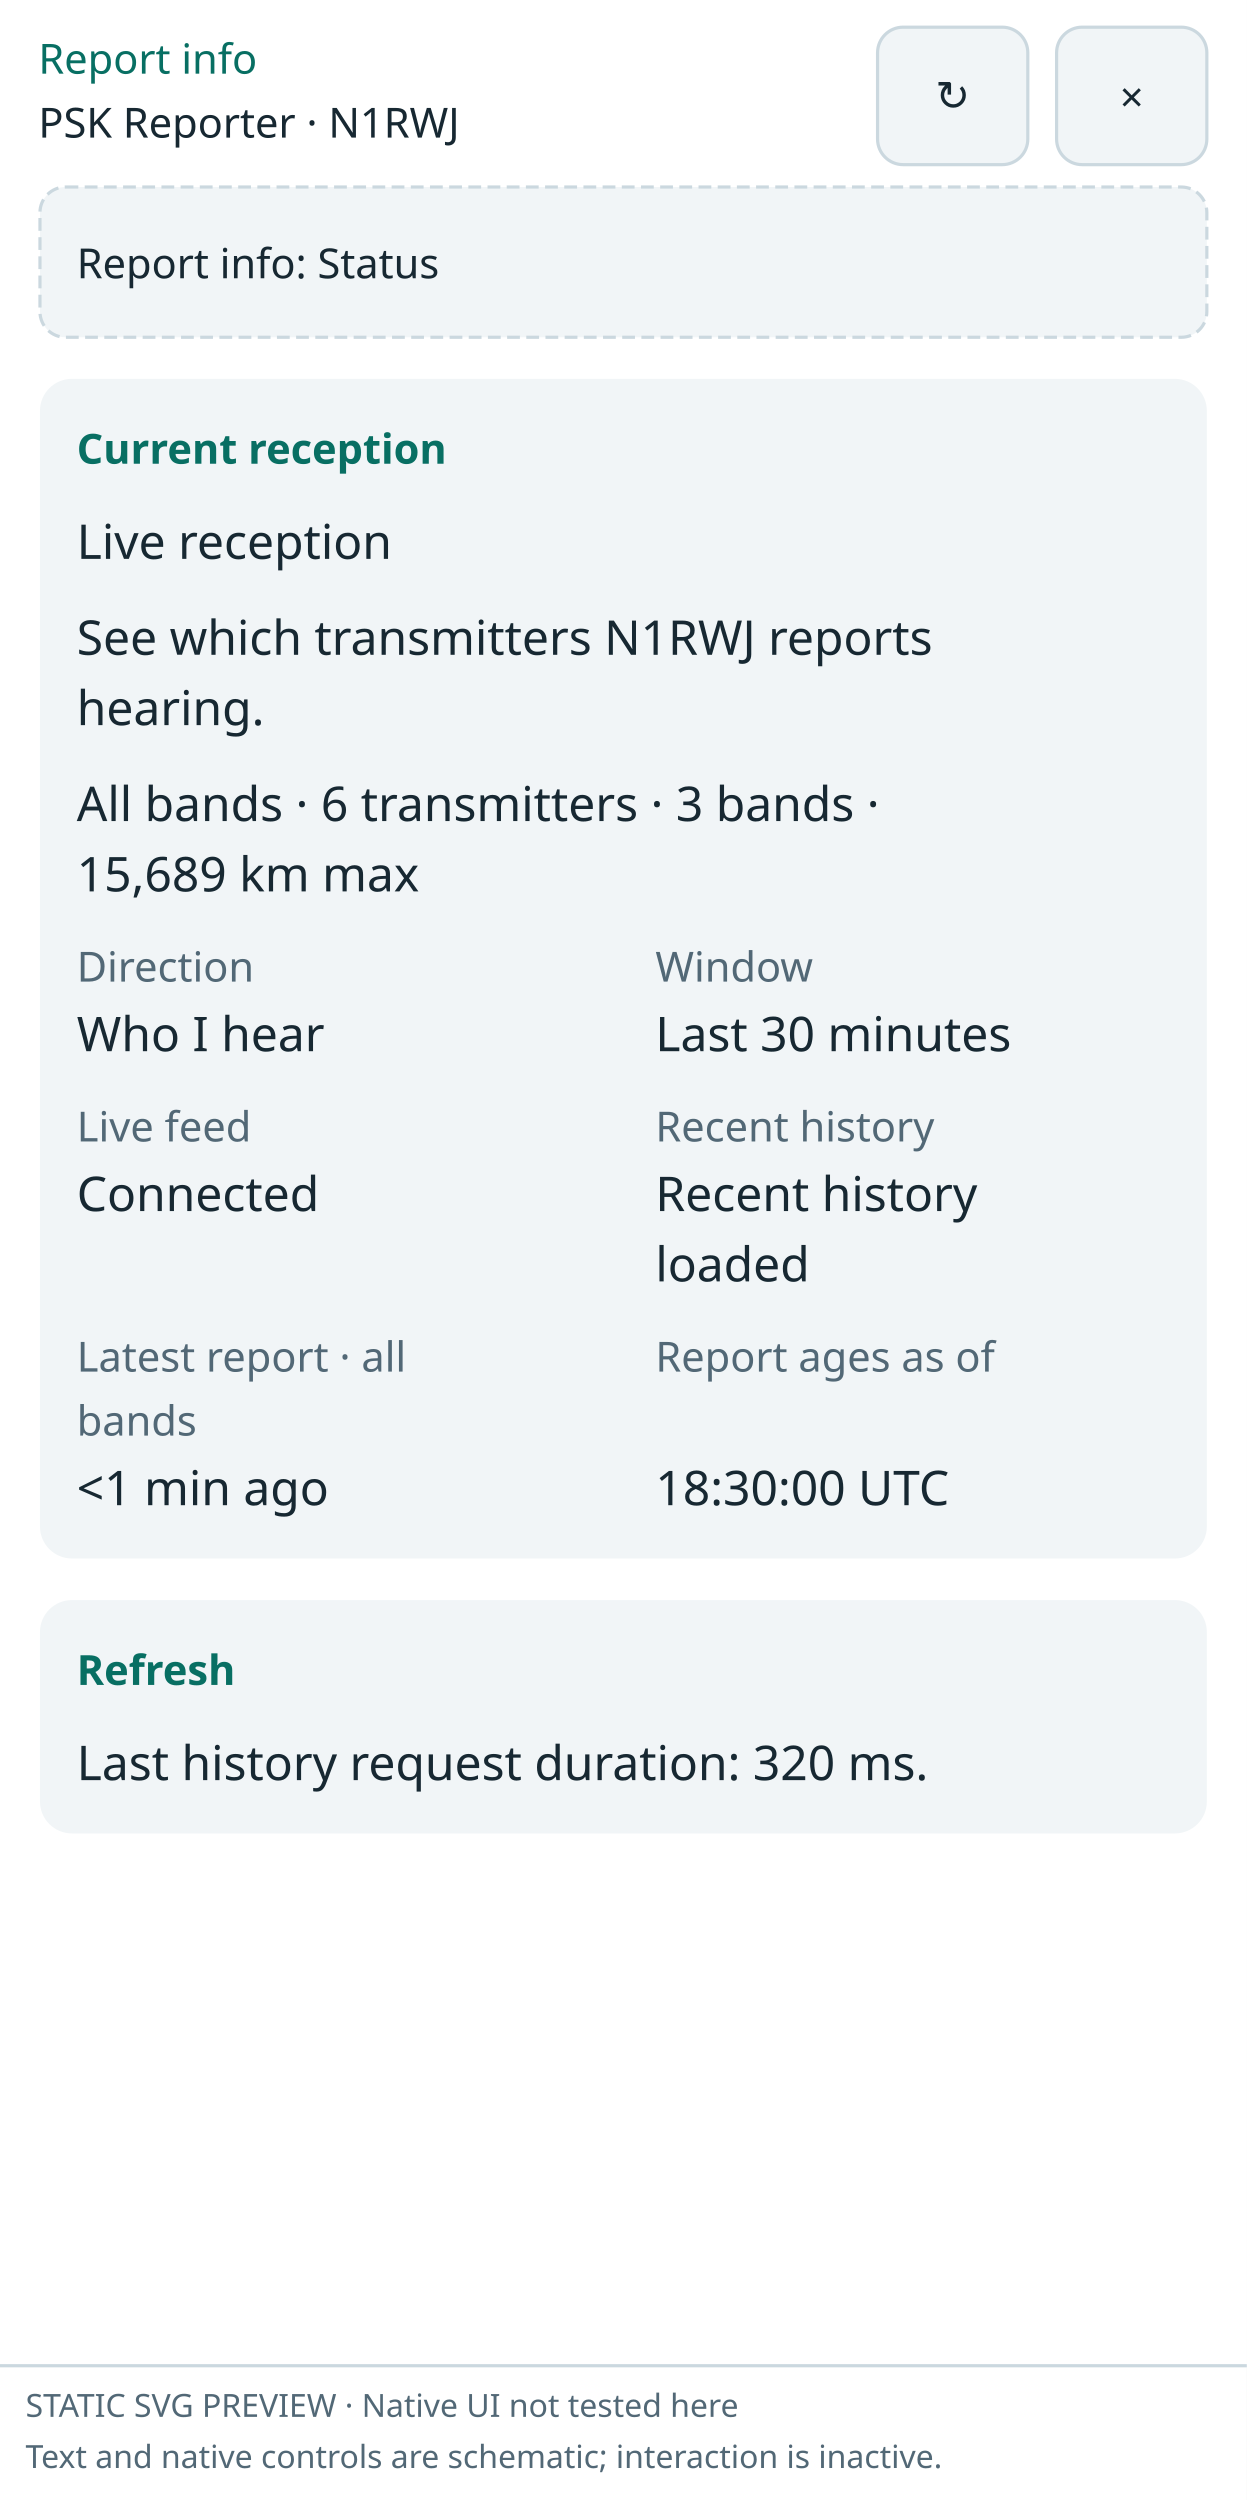
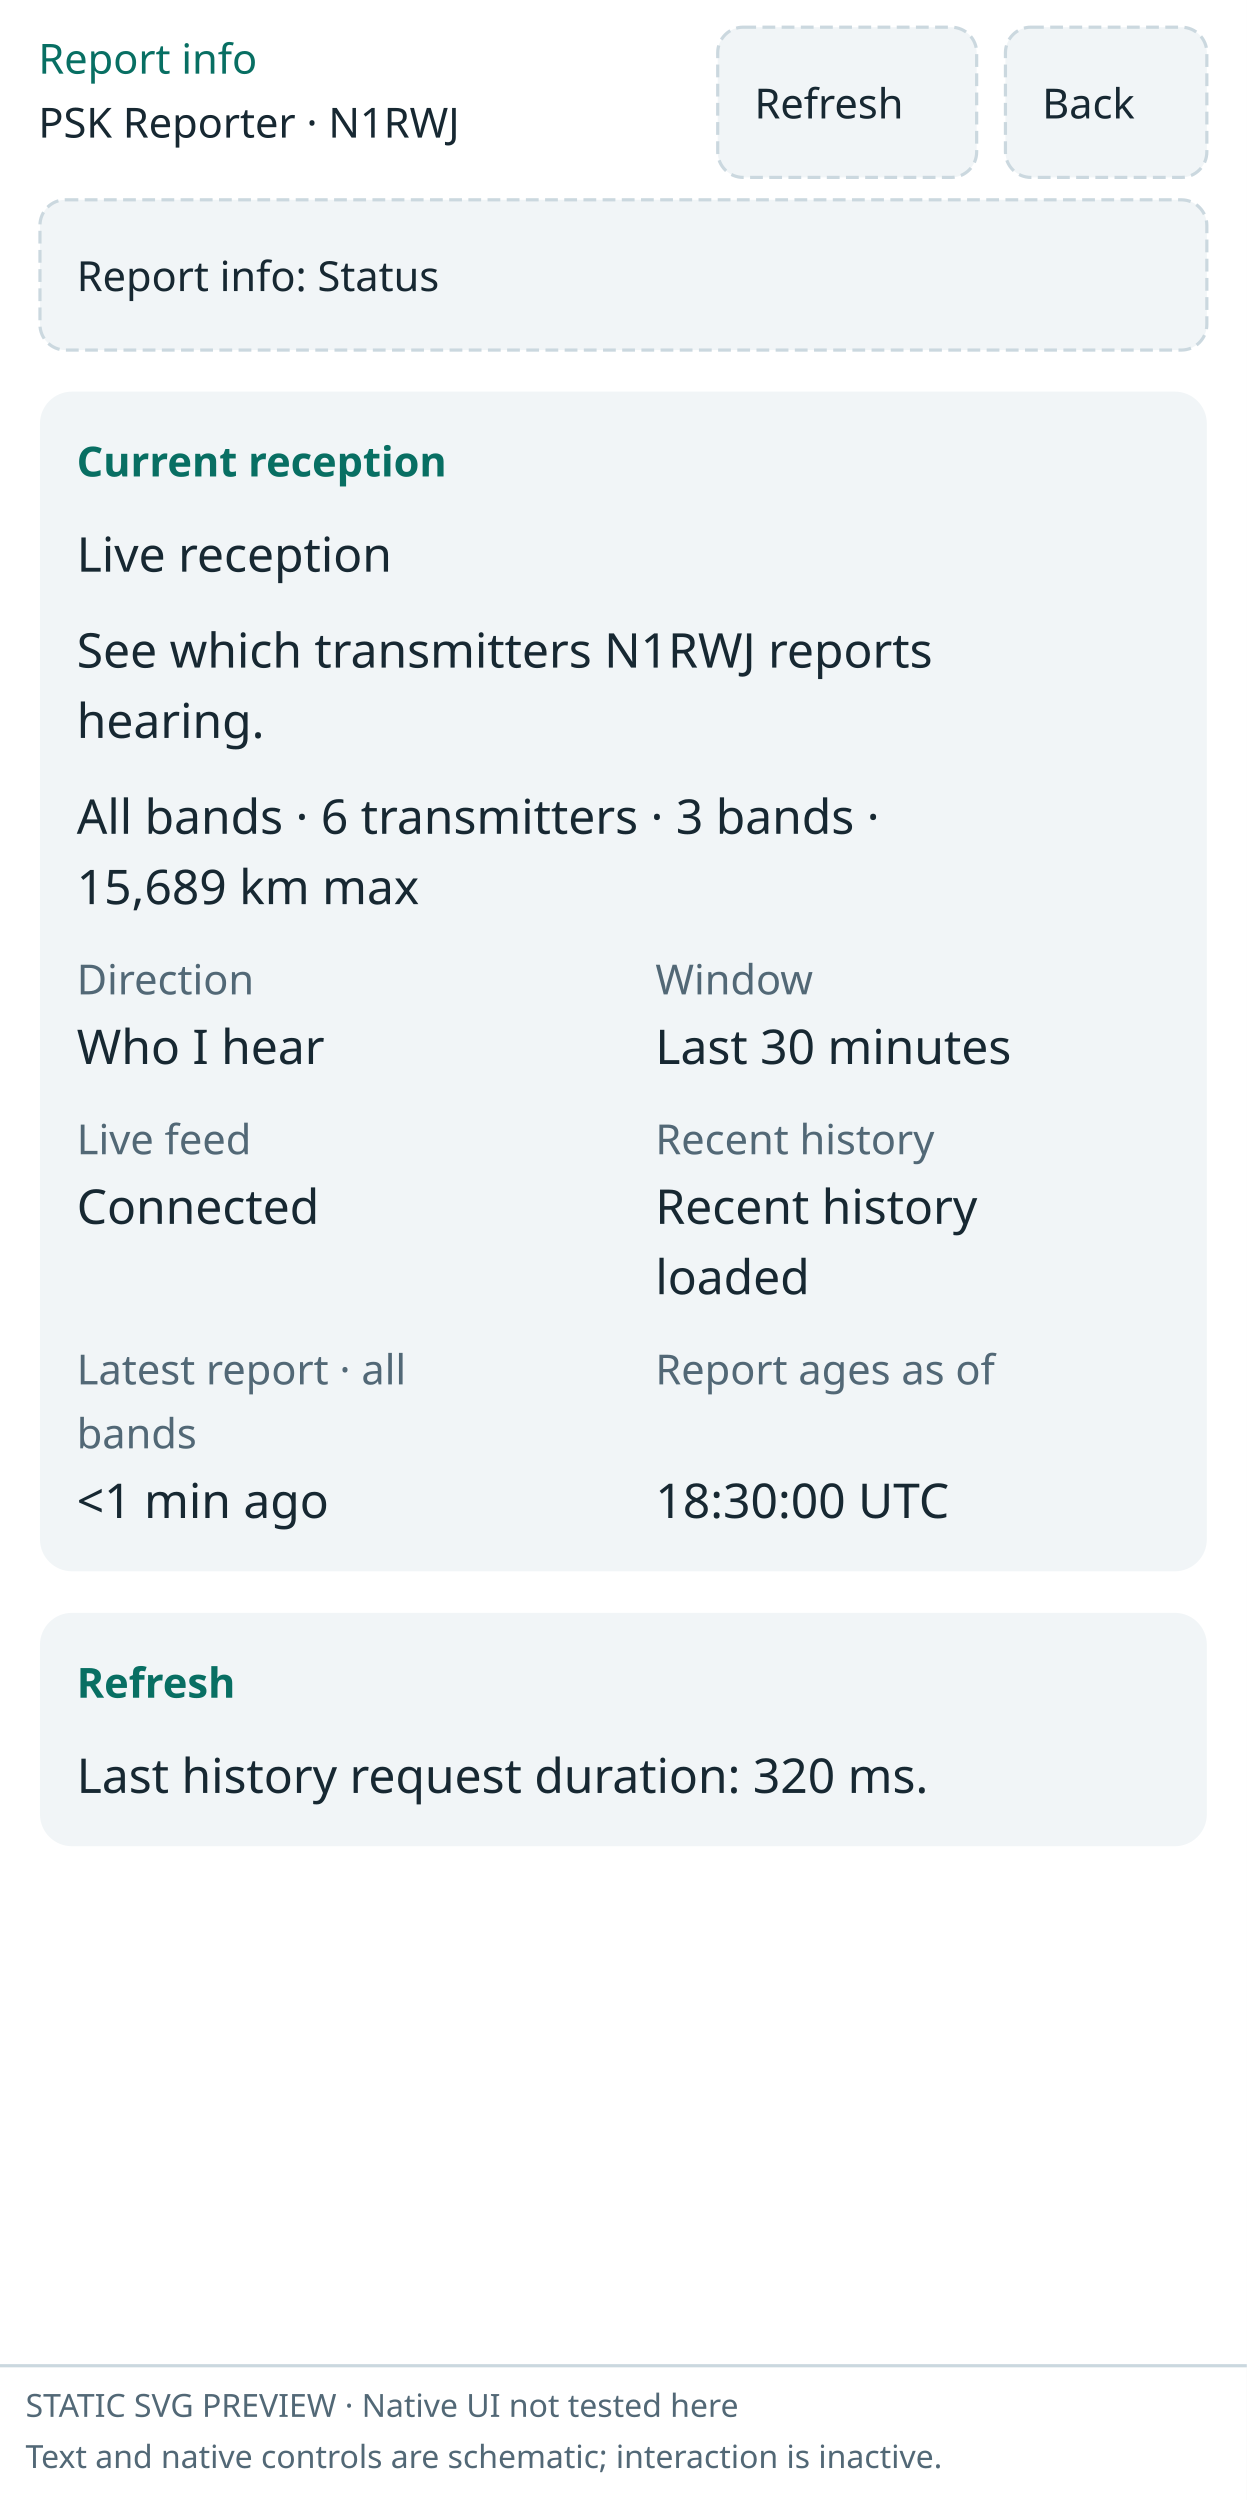
<svg xmlns="http://www.w3.org/2000/svg" width="390" height="782" viewBox="0 0 390 782" role="img" aria-label="PSK Reporter static scene preview, not native app acceptance">
  <rect width="100%" height="100%" fill="#ffffff" />
  <svg aria-hidden="true" width="390" height="740" viewBox="0 0 390 740">
    <g transform="translate(0 0) rotate(0 195 370)" opacity="1">
      <defs>
        <clipPath id="preview-layer-0-bounds">
          <rect width="390" height="740" />
        </clipPath>
      </defs>
      <g clip-path="url(#preview-layer-0-bounds)">
        <svg aria-hidden="true" width="390" height="740" viewBox="0 0 390 740" preserveAspectRatio="none">
          <rect width="390" height="740" fill="#ffffff" />
        </svg>
      </g>
    </g>
-     <g transform="translate(12 8) rotate(0 127 10)" opacity="1">
+     <g transform="translate(12 8) rotate(0 102 10)" opacity="1">
      <defs>
        <clipPath id="preview-layer-1-bounds">
-           <rect width="254" height="20" />
+           <rect width="204" height="20" />
        </clipPath>
      </defs>
      <g clip-path="url(#preview-layer-1-bounds)">
        <text x="0" y="10" dominant-baseline="central" text-anchor="start" font-family="sans-serif" font-size="13" font-weight="400" letter-spacing="0" fill="#086f63">Report info</text>
      </g>
    </g>
-     <g transform="translate(12 28) rotate(0 127 10)" opacity="1">
+     <g transform="translate(12 28) rotate(0 102 10)" opacity="1">
      <defs>
        <clipPath id="preview-layer-2-bounds">
-           <rect width="254" height="20" />
+           <rect width="204" height="20" />
        </clipPath>
      </defs>
      <g clip-path="url(#preview-layer-2-bounds)">
        <text x="0" y="10" dominant-baseline="central" text-anchor="start" font-family="sans-serif" font-size="13" font-weight="400" letter-spacing="0" fill="#172832">PSK Reporter · N1RWJ</text>
      </g>
    </g>
-     <g transform="translate(274 8) rotate(0 24 22)" opacity="1">
+     <g transform="translate(12 122) rotate(0 183 185)" opacity="1">
      <defs>
        <clipPath id="preview-layer-3-bounds">
-           <rect width="48" height="44" />
+           <rect width="366" height="370" />
        </clipPath>
      </defs>
      <g clip-path="url(#preview-layer-3-bounds)">
-         <svg aria-hidden="true" width="48" height="44" viewBox="0 0 48 44" preserveAspectRatio="none">
-           <rect x=".5" y=".5" width="47" height="43" rx="8" fill="#f1f5f7" stroke="#cbd8df" stroke-width="1" />
-         </svg>
-       </g>
-     </g>
-     <g transform="translate(282 20) rotate(0 16 10)" opacity="1">
-       <defs>
-         <clipPath id="preview-layer-4-bounds">
-           <rect width="32" height="20" />
-         </clipPath>
-       </defs>
-       <g clip-path="url(#preview-layer-4-bounds)">
-         <text x="16" y="10" dominant-baseline="central" text-anchor="middle" font-family="sans-serif" font-size="13" font-weight="400" letter-spacing="0" fill="#172832">↻</text>
-       </g>
-     </g>
-     <g transform="translate(330 8) rotate(0 24 22)" opacity="1">
-       <defs>
-         <clipPath id="preview-layer-5-bounds">
-           <rect width="48" height="44" />
-         </clipPath>
-       </defs>
-       <g clip-path="url(#preview-layer-5-bounds)">
-         <svg aria-hidden="true" width="48" height="44" viewBox="0 0 48 44" preserveAspectRatio="none">
-           <rect x=".5" y=".5" width="47" height="43" rx="8" fill="#f1f5f7" stroke="#cbd8df" stroke-width="1" />
-         </svg>
-       </g>
-     </g>
-     <g transform="translate(338 20) rotate(0 16 10)" opacity="1">
-       <defs>
-         <clipPath id="preview-layer-6-bounds">
-           <rect width="32" height="20" />
-         </clipPath>
-       </defs>
-       <g clip-path="url(#preview-layer-6-bounds)">
-         <text x="16" y="10" dominant-baseline="central" text-anchor="middle" font-family="sans-serif" font-size="13" font-weight="400" letter-spacing="0" fill="#172832">×</text>
-       </g>
-     </g>
-     <g transform="translate(12 118) rotate(0 183 185)" opacity="1">
-       <defs>
-         <clipPath id="preview-layer-7-bounds">
-           <rect width="366" height="370" />
-         </clipPath>
-       </defs>
-       <g clip-path="url(#preview-layer-7-bounds)">
        <svg aria-hidden="true" width="366" height="370" viewBox="0 0 366 370" preserveAspectRatio="none">
          <rect x=".5" y=".5" width="365" height="369" rx="10" fill="#f1f5f7" />
        </svg>
      </g>
    </g>
-     <g transform="translate(24 130) rotate(0 171 10)" opacity="1">
+     <g transform="translate(24 134) rotate(0 171 10)" opacity="1">
+       <defs>
+         <clipPath id="preview-layer-4-bounds">
+           <rect width="342" height="20" />
+         </clipPath>
+       </defs>
+       <g clip-path="url(#preview-layer-4-bounds)">
+         <text x="0" y="10" dominant-baseline="central" text-anchor="start" font-family="sans-serif" font-size="13" font-weight="600" letter-spacing="0" fill="#086f63">Current reception</text>
+       </g>
+     </g>
+     <g transform="translate(24 162) rotate(0 171 11)" opacity="1">
+       <defs>
+         <clipPath id="preview-layer-5-bounds">
+           <rect width="342" height="22" />
+         </clipPath>
+       </defs>
+       <g clip-path="url(#preview-layer-5-bounds)">
+         <text x="0" y="11" dominant-baseline="central" text-anchor="start" font-family="sans-serif" font-size="15" font-weight="400" letter-spacing="0" fill="#172832">Live reception</text>
+       </g>
+     </g>
+     <g transform="translate(24 192) rotate(0 171 11)" opacity="1">
+       <defs>
+         <clipPath id="preview-layer-6-bounds">
+           <rect width="342" height="22" />
+         </clipPath>
+       </defs>
+       <g clip-path="url(#preview-layer-6-bounds)">
+         <text x="0" y="11" dominant-baseline="central" text-anchor="start" font-family="sans-serif" font-size="15" font-weight="400" letter-spacing="0" fill="#172832">See which transmitters N1RWJ reports</text>
+       </g>
+     </g>
+     <g transform="translate(24 214) rotate(0 171 11)" opacity="1">
+       <defs>
+         <clipPath id="preview-layer-7-bounds">
+           <rect width="342" height="22" />
+         </clipPath>
+       </defs>
+       <g clip-path="url(#preview-layer-7-bounds)">
+         <text x="0" y="11" dominant-baseline="central" text-anchor="start" font-family="sans-serif" font-size="15" font-weight="400" letter-spacing="0" fill="#172832">hearing.</text>
+       </g>
+     </g>
+     <g transform="translate(24 244) rotate(0 171 11)" opacity="1">
      <defs>
        <clipPath id="preview-layer-8-bounds">
-           <rect width="342" height="20" />
+           <rect width="342" height="22" />
        </clipPath>
      </defs>
      <g clip-path="url(#preview-layer-8-bounds)">
-         <text x="0" y="10" dominant-baseline="central" text-anchor="start" font-family="sans-serif" font-size="13" font-weight="600" letter-spacing="0" fill="#086f63">Current reception</text>
-       </g>
-     </g>
-     <g transform="translate(24 158) rotate(0 171 11)" opacity="1">
+         <text x="0" y="11" dominant-baseline="central" text-anchor="start" font-family="sans-serif" font-size="15" font-weight="400" letter-spacing="0" fill="#172832">All bands · 6 transmitters · 3 bands ·</text>
+       </g>
+     </g>
+     <g transform="translate(24 266) rotate(0 171 11)" opacity="1">
      <defs>
        <clipPath id="preview-layer-9-bounds">
          <rect width="342" height="22" />
        </clipPath>
      </defs>
      <g clip-path="url(#preview-layer-9-bounds)">
-         <text x="0" y="11" dominant-baseline="central" text-anchor="start" font-family="sans-serif" font-size="15" font-weight="400" letter-spacing="0" fill="#172832">Live reception</text>
-       </g>
-     </g>
-     <g transform="translate(24 188) rotate(0 171 11)" opacity="1">
+         <text x="0" y="11" dominant-baseline="central" text-anchor="start" font-family="sans-serif" font-size="15" font-weight="400" letter-spacing="0" fill="#172832">15,689 km max</text>
+       </g>
+     </g>
+     <g transform="translate(24 296) rotate(0 80.5 10)" opacity="1">
      <defs>
        <clipPath id="preview-layer-10-bounds">
-           <rect width="342" height="22" />
+           <rect width="161" height="20" />
        </clipPath>
      </defs>
      <g clip-path="url(#preview-layer-10-bounds)">
-         <text x="0" y="11" dominant-baseline="central" text-anchor="start" font-family="sans-serif" font-size="15" font-weight="400" letter-spacing="0" fill="#172832">See which transmitters N1RWJ reports</text>
-       </g>
-     </g>
-     <g transform="translate(24 210) rotate(0 171 11)" opacity="1">
+         <text x="0" y="10" dominant-baseline="central" text-anchor="start" font-family="sans-serif" font-size="13" font-weight="400" letter-spacing="0" fill="#526876">Direction</text>
+       </g>
+     </g>
+     <g transform="translate(24 316) rotate(0 80.5 11)" opacity="1">
      <defs>
        <clipPath id="preview-layer-11-bounds">
-           <rect width="342" height="22" />
+           <rect width="161" height="22" />
        </clipPath>
      </defs>
      <g clip-path="url(#preview-layer-11-bounds)">
-         <text x="0" y="11" dominant-baseline="central" text-anchor="start" font-family="sans-serif" font-size="15" font-weight="400" letter-spacing="0" fill="#172832">hearing.</text>
-       </g>
-     </g>
-     <g transform="translate(24 240) rotate(0 171 11)" opacity="1">
+         <text x="0" y="11" dominant-baseline="central" text-anchor="start" font-family="sans-serif" font-size="15" font-weight="400" letter-spacing="0" fill="#172832">Who I hear</text>
+       </g>
+     </g>
+     <g transform="translate(205 296) rotate(0 80.5 10)" opacity="1">
      <defs>
        <clipPath id="preview-layer-12-bounds">
-           <rect width="342" height="22" />
+           <rect width="161" height="20" />
        </clipPath>
      </defs>
      <g clip-path="url(#preview-layer-12-bounds)">
-         <text x="0" y="11" dominant-baseline="central" text-anchor="start" font-family="sans-serif" font-size="15" font-weight="400" letter-spacing="0" fill="#172832">All bands · 6 transmitters · 3 bands ·</text>
-       </g>
-     </g>
-     <g transform="translate(24 262) rotate(0 171 11)" opacity="1">
+         <text x="0" y="10" dominant-baseline="central" text-anchor="start" font-family="sans-serif" font-size="13" font-weight="400" letter-spacing="0" fill="#526876">Window</text>
+       </g>
+     </g>
+     <g transform="translate(205 316) rotate(0 80.5 11)" opacity="1">
      <defs>
        <clipPath id="preview-layer-13-bounds">
-           <rect width="342" height="22" />
+           <rect width="161" height="22" />
        </clipPath>
      </defs>
      <g clip-path="url(#preview-layer-13-bounds)">
-         <text x="0" y="11" dominant-baseline="central" text-anchor="start" font-family="sans-serif" font-size="15" font-weight="400" letter-spacing="0" fill="#172832">15,689 km max</text>
-       </g>
-     </g>
-     <g transform="translate(24 292) rotate(0 80.5 10)" opacity="1">
+         <text x="0" y="11" dominant-baseline="central" text-anchor="start" font-family="sans-serif" font-size="15" font-weight="400" letter-spacing="0" fill="#172832">Last 30 minutes</text>
+       </g>
+     </g>
+     <g transform="translate(24 346) rotate(0 80.5 10)" opacity="1">
      <defs>
        <clipPath id="preview-layer-14-bounds">
          <rect width="161" height="20" />
        </clipPath>
      </defs>
      <g clip-path="url(#preview-layer-14-bounds)">
-         <text x="0" y="10" dominant-baseline="central" text-anchor="start" font-family="sans-serif" font-size="13" font-weight="400" letter-spacing="0" fill="#526876">Direction</text>
-       </g>
-     </g>
-     <g transform="translate(24 312) rotate(0 80.5 11)" opacity="1">
+         <text x="0" y="10" dominant-baseline="central" text-anchor="start" font-family="sans-serif" font-size="13" font-weight="400" letter-spacing="0" fill="#526876">Live feed</text>
+       </g>
+     </g>
+     <g transform="translate(24 366) rotate(0 80.5 11)" opacity="1">
      <defs>
        <clipPath id="preview-layer-15-bounds">
          <rect width="161" height="22" />
        </clipPath>
      </defs>
      <g clip-path="url(#preview-layer-15-bounds)">
-         <text x="0" y="11" dominant-baseline="central" text-anchor="start" font-family="sans-serif" font-size="15" font-weight="400" letter-spacing="0" fill="#172832">Who I hear</text>
-       </g>
-     </g>
-     <g transform="translate(205 292) rotate(0 80.5 10)" opacity="1">
+         <text x="0" y="11" dominant-baseline="central" text-anchor="start" font-family="sans-serif" font-size="15" font-weight="400" letter-spacing="0" fill="#172832">Connected</text>
+       </g>
+     </g>
+     <g transform="translate(205 346) rotate(0 80.5 10)" opacity="1">
      <defs>
        <clipPath id="preview-layer-16-bounds">
          <rect width="161" height="20" />
        </clipPath>
      </defs>
      <g clip-path="url(#preview-layer-16-bounds)">
-         <text x="0" y="10" dominant-baseline="central" text-anchor="start" font-family="sans-serif" font-size="13" font-weight="400" letter-spacing="0" fill="#526876">Window</text>
-       </g>
-     </g>
-     <g transform="translate(205 312) rotate(0 80.5 11)" opacity="1">
+         <text x="0" y="10" dominant-baseline="central" text-anchor="start" font-family="sans-serif" font-size="13" font-weight="400" letter-spacing="0" fill="#526876">Recent history</text>
+       </g>
+     </g>
+     <g transform="translate(205 366) rotate(0 80.5 11)" opacity="1">
      <defs>
        <clipPath id="preview-layer-17-bounds">
          <rect width="161" height="22" />
        </clipPath>
      </defs>
      <g clip-path="url(#preview-layer-17-bounds)">
-         <text x="0" y="11" dominant-baseline="central" text-anchor="start" font-family="sans-serif" font-size="15" font-weight="400" letter-spacing="0" fill="#172832">Last 30 minutes</text>
-       </g>
-     </g>
-     <g transform="translate(24 342) rotate(0 80.5 10)" opacity="1">
+         <text x="0" y="11" dominant-baseline="central" text-anchor="start" font-family="sans-serif" font-size="15" font-weight="400" letter-spacing="0" fill="#172832">Recent history</text>
+       </g>
+     </g>
+     <g transform="translate(205 388) rotate(0 80.5 11)" opacity="1">
      <defs>
        <clipPath id="preview-layer-18-bounds">
-           <rect width="161" height="20" />
+           <rect width="161" height="22" />
        </clipPath>
      </defs>
      <g clip-path="url(#preview-layer-18-bounds)">
-         <text x="0" y="10" dominant-baseline="central" text-anchor="start" font-family="sans-serif" font-size="13" font-weight="400" letter-spacing="0" fill="#526876">Live feed</text>
-       </g>
-     </g>
-     <g transform="translate(24 362) rotate(0 80.5 11)" opacity="1">
+         <text x="0" y="11" dominant-baseline="central" text-anchor="start" font-family="sans-serif" font-size="15" font-weight="400" letter-spacing="0" fill="#172832">loaded</text>
+       </g>
+     </g>
+     <g transform="translate(24 418) rotate(0 80.5 10)" opacity="1">
      <defs>
        <clipPath id="preview-layer-19-bounds">
-           <rect width="161" height="22" />
+           <rect width="161" height="20" />
        </clipPath>
      </defs>
      <g clip-path="url(#preview-layer-19-bounds)">
-         <text x="0" y="11" dominant-baseline="central" text-anchor="start" font-family="sans-serif" font-size="15" font-weight="400" letter-spacing="0" fill="#172832">Connected</text>
-       </g>
-     </g>
-     <g transform="translate(205 342) rotate(0 80.5 10)" opacity="1">
+         <text x="0" y="10" dominant-baseline="central" text-anchor="start" font-family="sans-serif" font-size="13" font-weight="400" letter-spacing="0" fill="#526876">Latest report · all</text>
+       </g>
+     </g>
+     <g transform="translate(24 438) rotate(0 80.5 10)" opacity="1">
      <defs>
        <clipPath id="preview-layer-20-bounds">
          <rect width="161" height="20" />
        </clipPath>
      </defs>
      <g clip-path="url(#preview-layer-20-bounds)">
-         <text x="0" y="10" dominant-baseline="central" text-anchor="start" font-family="sans-serif" font-size="13" font-weight="400" letter-spacing="0" fill="#526876">Recent history</text>
-       </g>
-     </g>
-     <g transform="translate(205 362) rotate(0 80.5 11)" opacity="1">
+         <text x="0" y="10" dominant-baseline="central" text-anchor="start" font-family="sans-serif" font-size="13" font-weight="400" letter-spacing="0" fill="#526876">bands</text>
+       </g>
+     </g>
+     <g transform="translate(24 458) rotate(0 80.5 11)" opacity="1">
      <defs>
        <clipPath id="preview-layer-21-bounds">
          <rect width="161" height="22" />
        </clipPath>
      </defs>
      <g clip-path="url(#preview-layer-21-bounds)">
-         <text x="0" y="11" dominant-baseline="central" text-anchor="start" font-family="sans-serif" font-size="15" font-weight="400" letter-spacing="0" fill="#172832">Recent history</text>
-       </g>
-     </g>
-     <g transform="translate(205 384) rotate(0 80.5 11)" opacity="1">
+         <text x="0" y="11" dominant-baseline="central" text-anchor="start" font-family="sans-serif" font-size="15" font-weight="400" letter-spacing="0" fill="#172832">&lt;1 min ago</text>
+       </g>
+     </g>
+     <g transform="translate(205 418) rotate(0 80.5 10)" opacity="1">
      <defs>
        <clipPath id="preview-layer-22-bounds">
-           <rect width="161" height="22" />
+           <rect width="161" height="20" />
        </clipPath>
      </defs>
      <g clip-path="url(#preview-layer-22-bounds)">
-         <text x="0" y="11" dominant-baseline="central" text-anchor="start" font-family="sans-serif" font-size="15" font-weight="400" letter-spacing="0" fill="#172832">loaded</text>
-       </g>
-     </g>
-     <g transform="translate(24 414) rotate(0 80.5 10)" opacity="1">
+         <text x="0" y="10" dominant-baseline="central" text-anchor="start" font-family="sans-serif" font-size="13" font-weight="400" letter-spacing="0" fill="#526876">Report ages as of</text>
+       </g>
+     </g>
+     <g transform="translate(205 458) rotate(0 80.5 11)" opacity="1">
      <defs>
        <clipPath id="preview-layer-23-bounds">
-           <rect width="161" height="20" />
+           <rect width="161" height="22" />
        </clipPath>
      </defs>
      <g clip-path="url(#preview-layer-23-bounds)">
-         <text x="0" y="10" dominant-baseline="central" text-anchor="start" font-family="sans-serif" font-size="13" font-weight="400" letter-spacing="0" fill="#526876">Latest report · all</text>
-       </g>
-     </g>
-     <g transform="translate(24 434) rotate(0 80.5 10)" opacity="1">
+         <text x="0" y="11" dominant-baseline="central" text-anchor="start" font-family="sans-serif" font-size="15" font-weight="400" letter-spacing="0" fill="#172832">18:30:00 UTC</text>
+       </g>
+     </g>
+     <g transform="translate(12 504) rotate(0 183 37)" opacity="1">
      <defs>
        <clipPath id="preview-layer-24-bounds">
-           <rect width="161" height="20" />
+           <rect width="366" height="74" />
        </clipPath>
      </defs>
      <g clip-path="url(#preview-layer-24-bounds)">
-         <text x="0" y="10" dominant-baseline="central" text-anchor="start" font-family="sans-serif" font-size="13" font-weight="400" letter-spacing="0" fill="#526876">bands</text>
-       </g>
-     </g>
-     <g transform="translate(24 454) rotate(0 80.5 11)" opacity="1">
-       <defs>
-         <clipPath id="preview-layer-25-bounds">
-           <rect width="161" height="22" />
-         </clipPath>
-       </defs>
-       <g clip-path="url(#preview-layer-25-bounds)">
-         <text x="0" y="11" dominant-baseline="central" text-anchor="start" font-family="sans-serif" font-size="15" font-weight="400" letter-spacing="0" fill="#172832">&lt;1 min ago</text>
-       </g>
-     </g>
-     <g transform="translate(205 414) rotate(0 80.5 10)" opacity="1">
-       <defs>
-         <clipPath id="preview-layer-26-bounds">
-           <rect width="161" height="20" />
-         </clipPath>
-       </defs>
-       <g clip-path="url(#preview-layer-26-bounds)">
-         <text x="0" y="10" dominant-baseline="central" text-anchor="start" font-family="sans-serif" font-size="13" font-weight="400" letter-spacing="0" fill="#526876">Report ages as of</text>
-       </g>
-     </g>
-     <g transform="translate(205 454) rotate(0 80.5 11)" opacity="1">
-       <defs>
-         <clipPath id="preview-layer-27-bounds">
-           <rect width="161" height="22" />
-         </clipPath>
-       </defs>
-       <g clip-path="url(#preview-layer-27-bounds)">
-         <text x="0" y="11" dominant-baseline="central" text-anchor="start" font-family="sans-serif" font-size="15" font-weight="400" letter-spacing="0" fill="#172832">18:30:00 UTC</text>
-       </g>
-     </g>
-     <g transform="translate(12 500) rotate(0 183 37)" opacity="1">
-       <defs>
-         <clipPath id="preview-layer-28-bounds">
-           <rect width="366" height="74" />
-         </clipPath>
-       </defs>
-       <g clip-path="url(#preview-layer-28-bounds)">
        <svg aria-hidden="true" width="366" height="74" viewBox="0 0 366 74" preserveAspectRatio="none">
          <rect x=".5" y=".5" width="365" height="73" rx="10" fill="#f1f5f7" />
        </svg>
      </g>
    </g>
-     <g transform="translate(24 512) rotate(0 171 10)" opacity="1">
-       <defs>
-         <clipPath id="preview-layer-29-bounds">
+     <g transform="translate(24 516) rotate(0 171 10)" opacity="1">
+       <defs>
+         <clipPath id="preview-layer-25-bounds">
          <rect width="342" height="20" />
        </clipPath>
      </defs>
-       <g clip-path="url(#preview-layer-29-bounds)">
+       <g clip-path="url(#preview-layer-25-bounds)">
        <text x="0" y="10" dominant-baseline="central" text-anchor="start" font-family="sans-serif" font-size="13" font-weight="600" letter-spacing="0" fill="#086f63">Refresh</text>
      </g>
    </g>
-     <g transform="translate(24 540) rotate(0 171 11)" opacity="1">
-       <defs>
-         <clipPath id="preview-layer-30-bounds">
-           <rect width="342" height="22" />
-         </clipPath>
-       </defs>
-       <g clip-path="url(#preview-layer-30-bounds)">
+     <g transform="translate(24 544) rotate(0 171 11)" opacity="1">
+       <defs>
+         <clipPath id="preview-layer-26-bounds">
+           <rect width="342" height="22" />
+         </clipPath>
+       </defs>
+       <g clip-path="url(#preview-layer-26-bounds)">
        <text x="0" y="11" dominant-baseline="central" text-anchor="start" font-family="sans-serif" font-size="15" font-weight="400" letter-spacing="0" fill="#172832">Last history request duration: 320 ms.</text>
      </g>
    </g>
-     <g transform="translate(12 58)">
+     <g transform="translate(224 8)">
+       <defs>
+         <clipPath id="preview-control-0">
+           <rect width="82" height="48" />
+         </clipPath>
+       </defs>
+       <rect x=".5" y=".5" width="81" height="47" rx="8" fill="#f1f5f7" stroke="#cbd8df" stroke-dasharray="4 2" />
+       <text x="12" y="24" dominant-baseline="central" font-family="sans-serif" font-size="13" fill="#172832" clip-path="url(#preview-control-0)">Refresh</text>
+     </g>
+     <g transform="translate(314 8)">
+       <defs>
+         <clipPath id="preview-control-1">
+           <rect width="64" height="48" />
+         </clipPath>
+       </defs>
+       <rect x=".5" y=".5" width="63" height="47" rx="8" fill="#f1f5f7" stroke="#cbd8df" stroke-dasharray="4 2" />
+       <text x="12" y="24" dominant-baseline="central" font-family="sans-serif" font-size="13" fill="#172832" clip-path="url(#preview-control-1)">Back</text>
+     </g>
+     <g transform="translate(12 62)">
      <defs>
        <clipPath id="preview-control-2">
          <rect width="366" height="48" />
        </clipPath>
      </defs>
      <rect x=".5" y=".5" width="365" height="47" rx="8" fill="#f1f5f7" stroke="#cbd8df" stroke-dasharray="4 2" />
      <text x="12" y="24" dominant-baseline="central" font-family="sans-serif" font-size="13" fill="#172832" clip-path="url(#preview-control-2)">Report info: Status</text>
    </g>
  </svg>
  <path d="M0 740H390" stroke="#cbd8df" />
  <text x="8" y="756" font-family="sans-serif" font-size="10" fill="#526876">STATIC SVG PREVIEW · Native UI not tested here</text>
  <text x="8" y="772" font-family="sans-serif" font-size="10" fill="#526876">Text and native controls are schematic; interaction is inactive.</text>
</svg>
